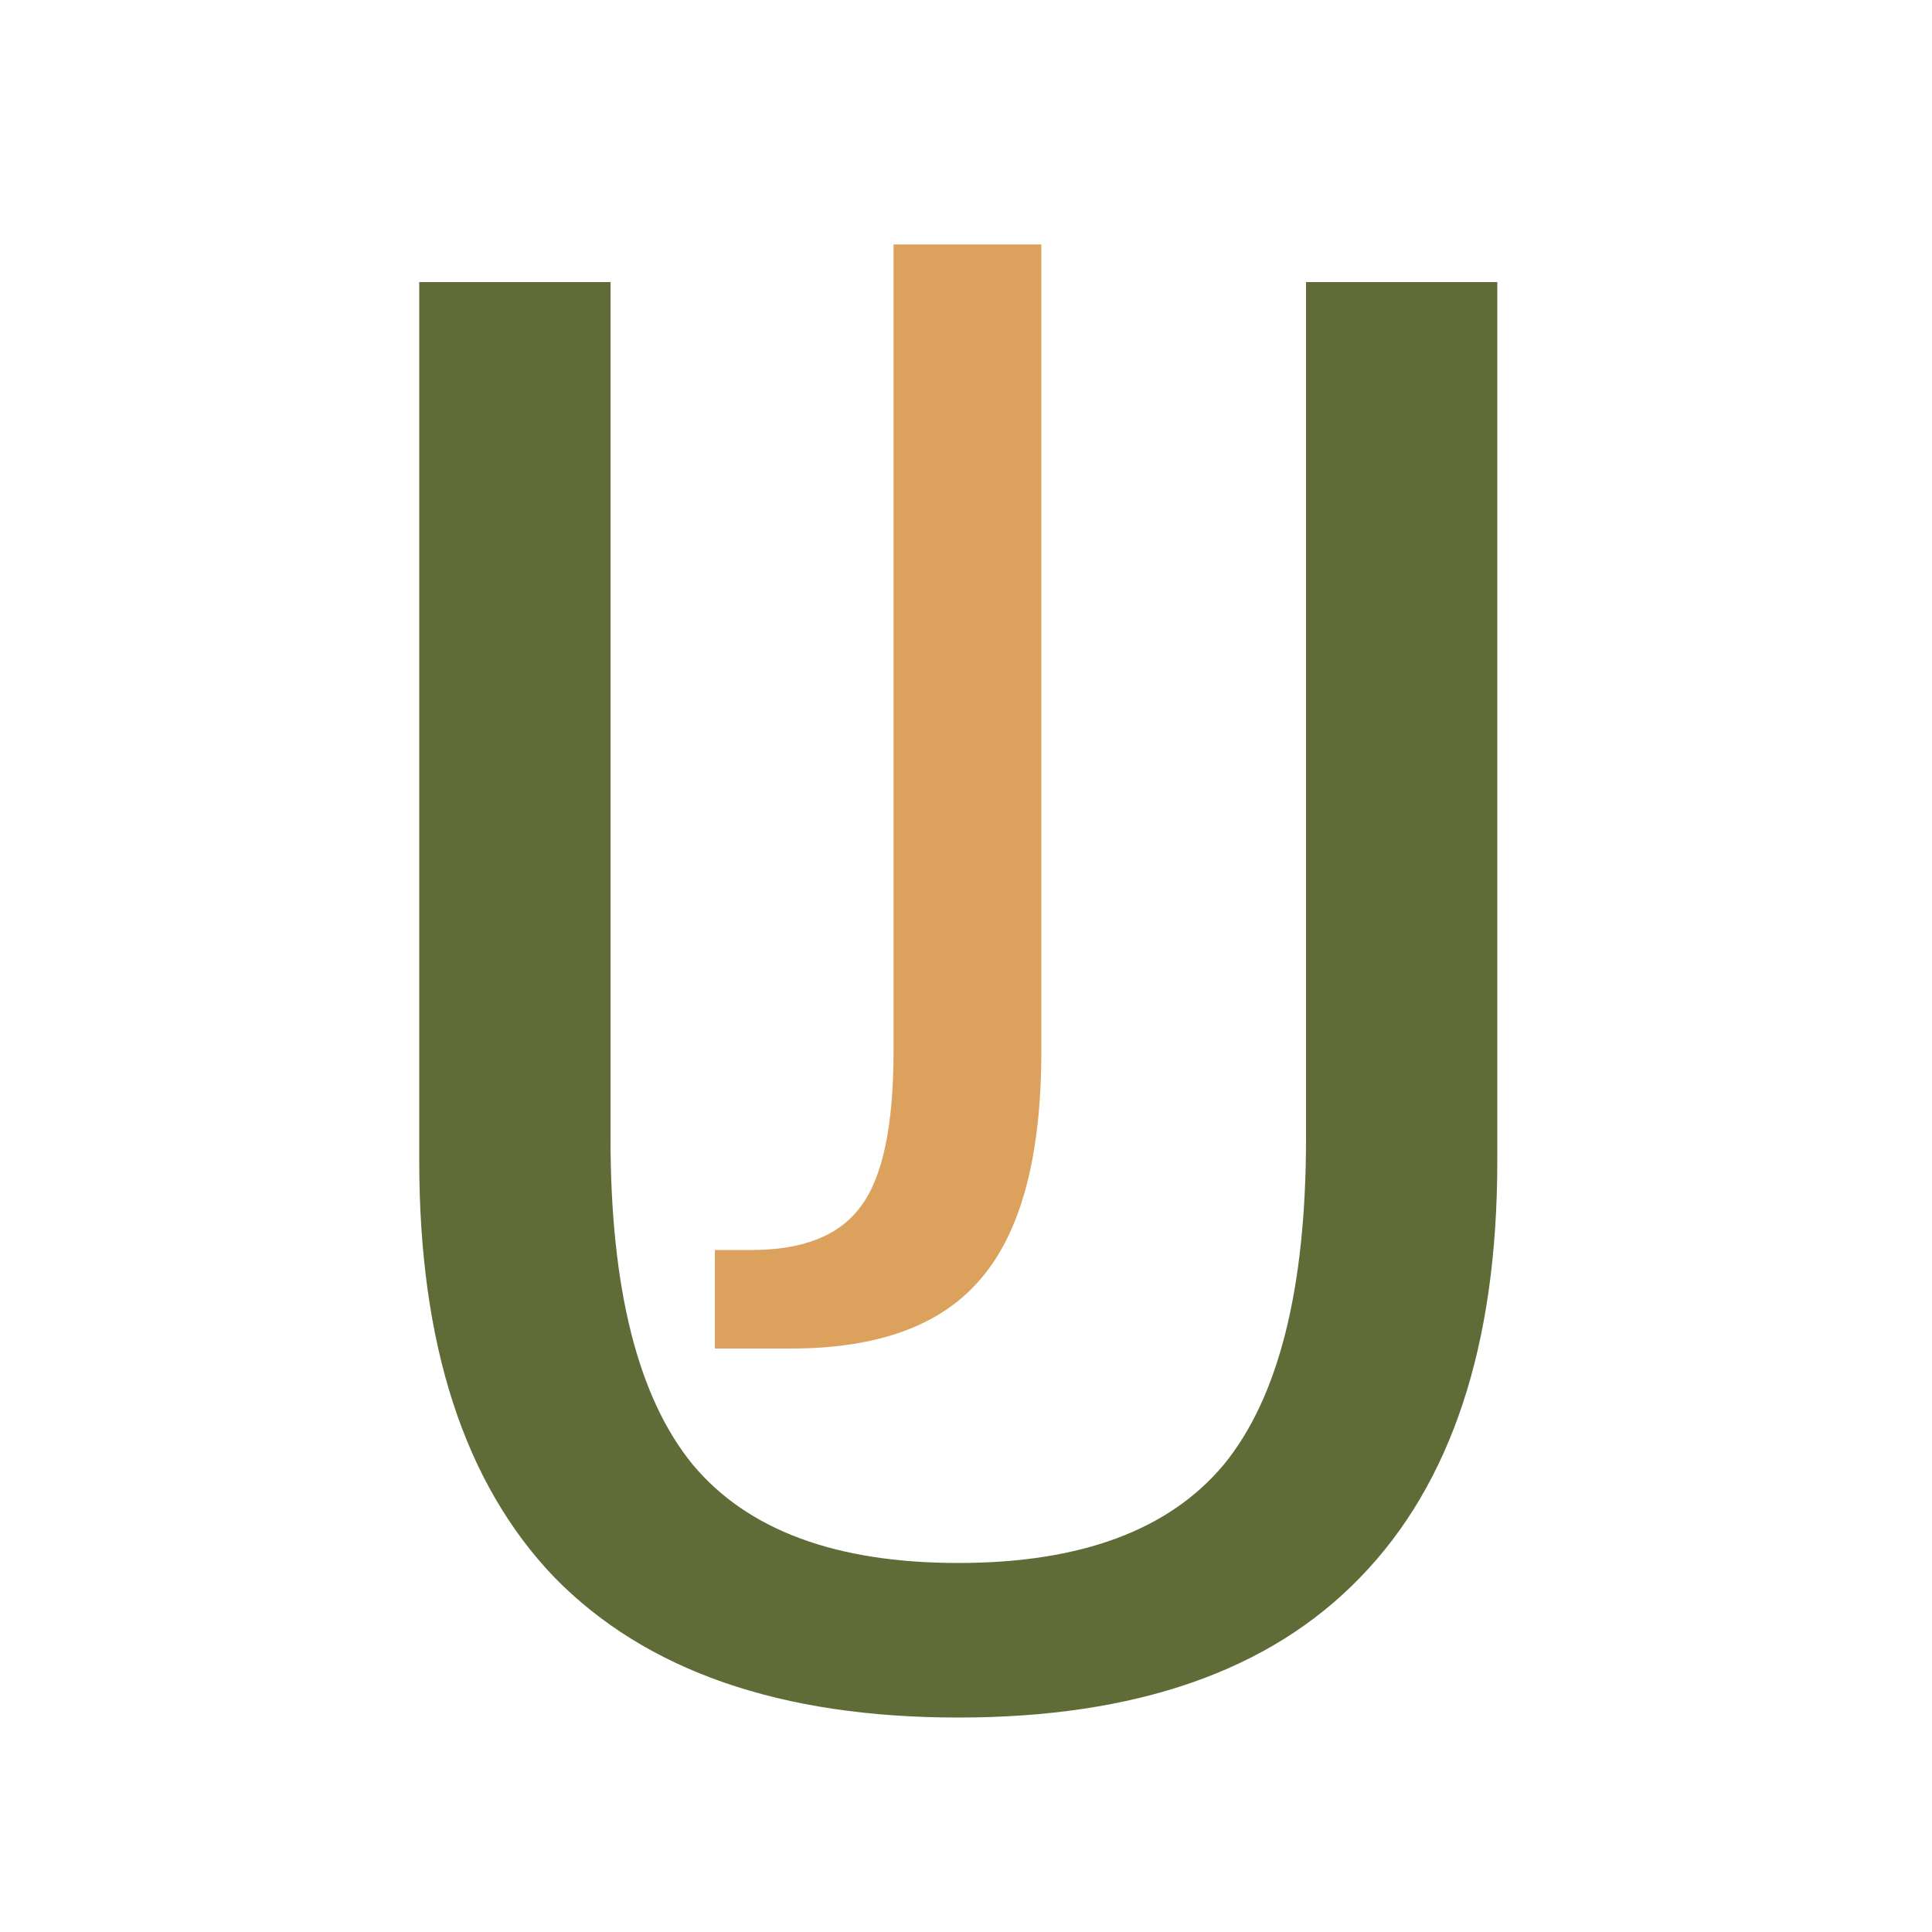
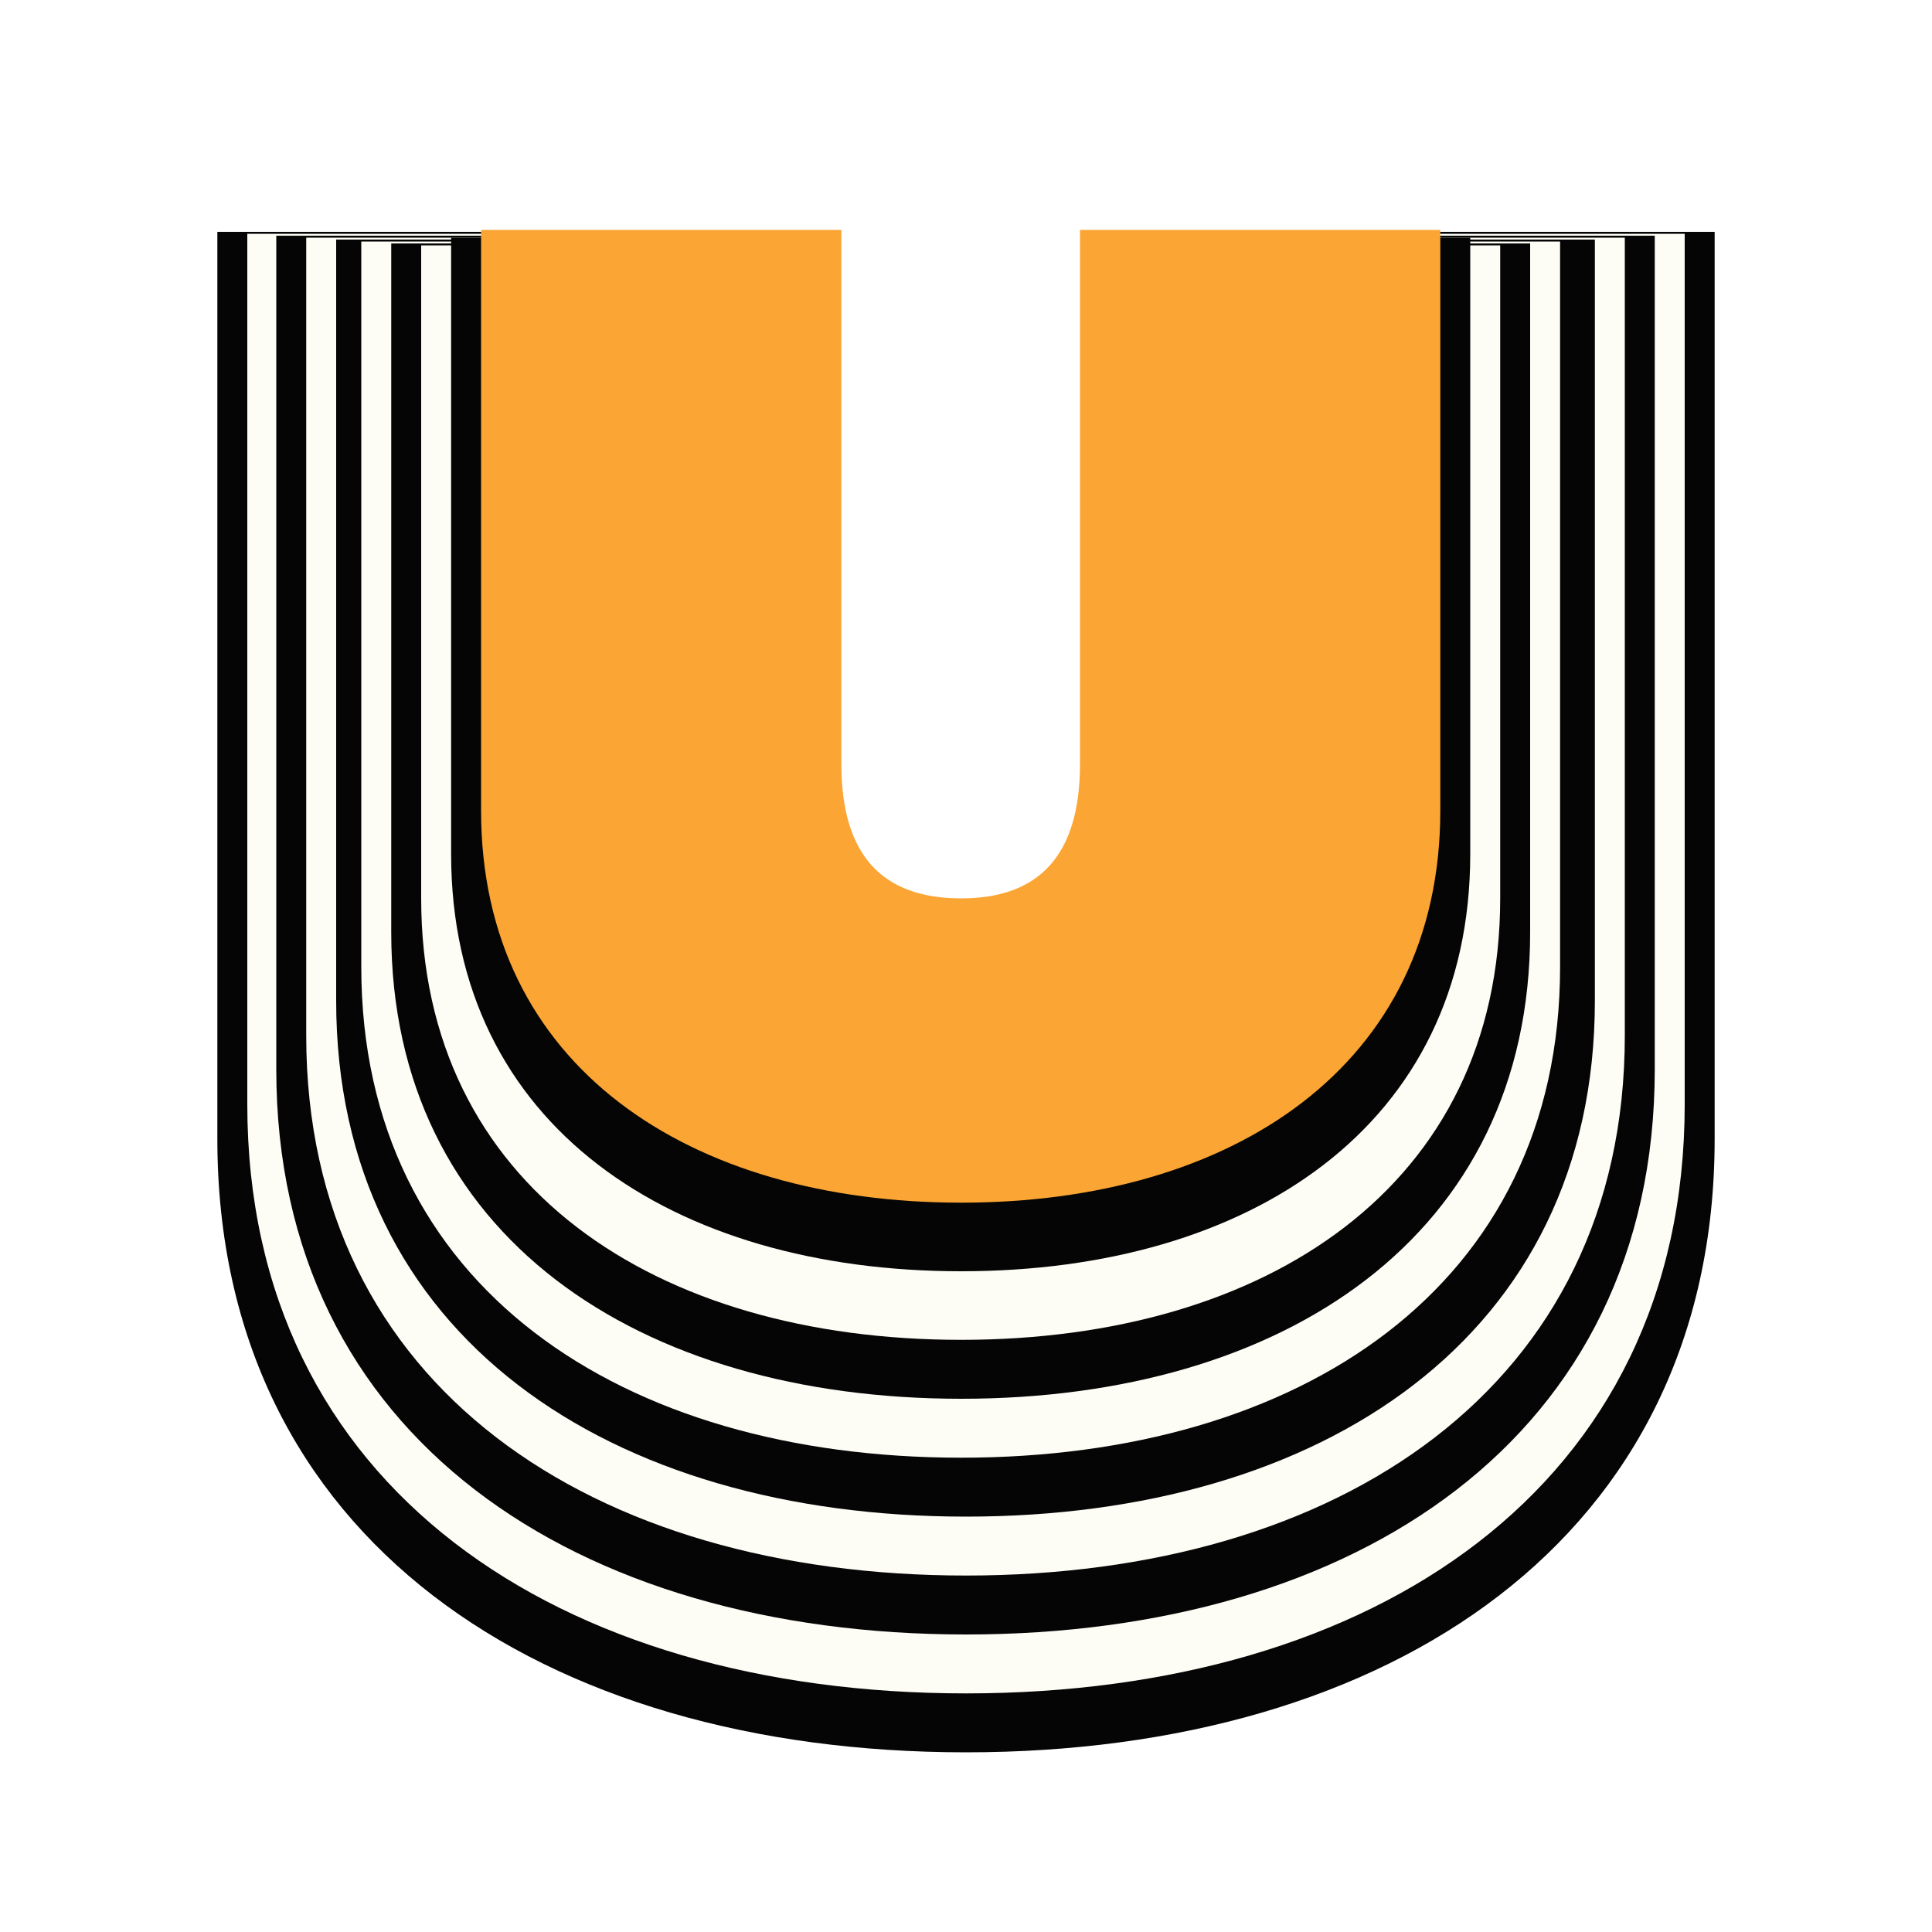
<svg xmlns="http://www.w3.org/2000/svg" version="1.2" viewBox="0 0 200 200" width="200" height="200">
-   <style>.a{fill:#dda15e}.b{fill:#606c38}</style>
-   <path class="a" d="m95.7 108.8v-83.5h12.1v83.5q0 16.2-6.2 23.5-6.1 7.3-19.7 7.3h-4.6v-10.2h3.7q8.1 0 11.4-4.5 3.3-4.5 3.3-16.1zm-3.2 0v-83.5h12.1v83.5q0 16.2-6.2 23.5-6.1 7.3-19.8 7.3h-4.6v-10.2h3.8q8 0 11.3-4.5 3.4-4.5 3.4-16.1z" />
-   <path class="b" d="m43.4 120.2v-91h19.8v88.6q0 23.4 8.5 33.8 8.5 10.2 27.5 10.2 19 0 27.5-10.2 8.5-10.4 8.5-33.8v-88.6h19.8v91q0 28.5-14.2 43.1-14 14.5-41.6 14.5-27.6 0-41.8-14.5-14-14.6-14-43.1z" />
+   <style>.a{fill:#050505}.b{fill:#fdfcf5}.c{fill:#fba534}</style>
+   <path class="a" d="m100 181.4c43.8 0 77.5-22.1 77.5-63.5v-93.9h-58.2v86.4c0 14.7-6.5 21.7-19.3 21.7-12.8 0-19.3-7-19.3-21.7v-86.4h-58.2v93.9c0 41.4 33.7 63.5 77.5 63.5z" />
+   <path class="b" d="m100 175.3c42.1 0 74.4-21.3 74.4-61v-90.1h-55.9v82.9c0 14.1-6.3 20.8-18.5 20.8-12.2 0-18.5-6.7-18.5-20.8v-82.9h-55.9v90.1c0 39.7 32.3 61 74.4 61z" />
+   <path class="a" d="m100 169.2c40.3 0 71.3-20.4 71.3-58.5v-86.3h-53.6v79.5c0 13.5-6 19.9-17.7 19.9-11.8 0-17.8-6.4-17.8-19.9v-79.5h-53.6v86.3c0 38.1 31.1 58.5 71.4 58.5z" />
+   <path class="b" d="m100 163.1c38.5 0 68.2-19.5 68.2-55.9v-82.6h-51.3v76c0 12.9-5.7 19.1-16.9 19.1-11.3 0-17-6.2-17-19.1v-76h-51.3v82.6c0 36.4 29.7 55.9 68.3 55.9z" />
+   <path class="a" d="m100 157c36.8 0 65.1-18.6 65.1-53.4v-78.8h-49v72.6c0 12.3-5.4 18.2-16.1 18.2-10.8 0-16.2-5.9-16.2-18.2v-72.6h-49v78.8c0 34.8 28.4 53.4 65.2 53.4z" />
+   <path class="b" d="m99.5 150.9c35 0 62-17.7 62-50.8v-75.1h-46.6v69.1c0 11.8-5.2 17.3-15.4 17.3-10.2 0-15.4-5.5-15.4-17.3v-69.1h-46.7v75.1c0 33.1 27 50.8 62.1 50.8z" />
+   <path class="a" d="m99.5 144.8c33.3 0 58.9-16.8 58.9-48.3v-71.3h-44.3v65.7c0 11.1-4.9 16.4-14.6 16.4-9.7 0-14.7-5.3-14.7-16.4v-65.7h-44.3v71.3c0 31.5 25.7 48.3 59 48.3z" />
+   <path class="b" d="m99.5 138.7c31.5 0 55.8-15.9 55.8-45.7v-67.6h-42v62.2c0 10.6-4.7 15.6-13.8 15.6-9.2 0-13.9-5-13.9-15.6v-62.2h-42v67.6c0 29.8 24.3 45.7 55.9 45.7z" />
+   <path class="a" d="m99.5 131.6c29.8 0 52.7-15 52.7-43.2v-63.8h-39.6v58.7c0 10-4.5 14.8-13.1 14.8-8.7 0-13.1-4.8-13.1-14.8v-58.7h-39.7v63.8c0 28.2 23 43.2 52.8 43.2z" />
+   <path class="c" d="m99.5 124.5c28 0 49.6-14.1 49.6-40.6v-60.1h-37.3v55.3c0 9.4-4.2 13.9-12.3 13.9-8.2 0-12.4-4.5-12.4-13.9v-55.3h-37.3v60.1c0 26.5 21.6 40.6 49.7 40.6z" />
</svg>
